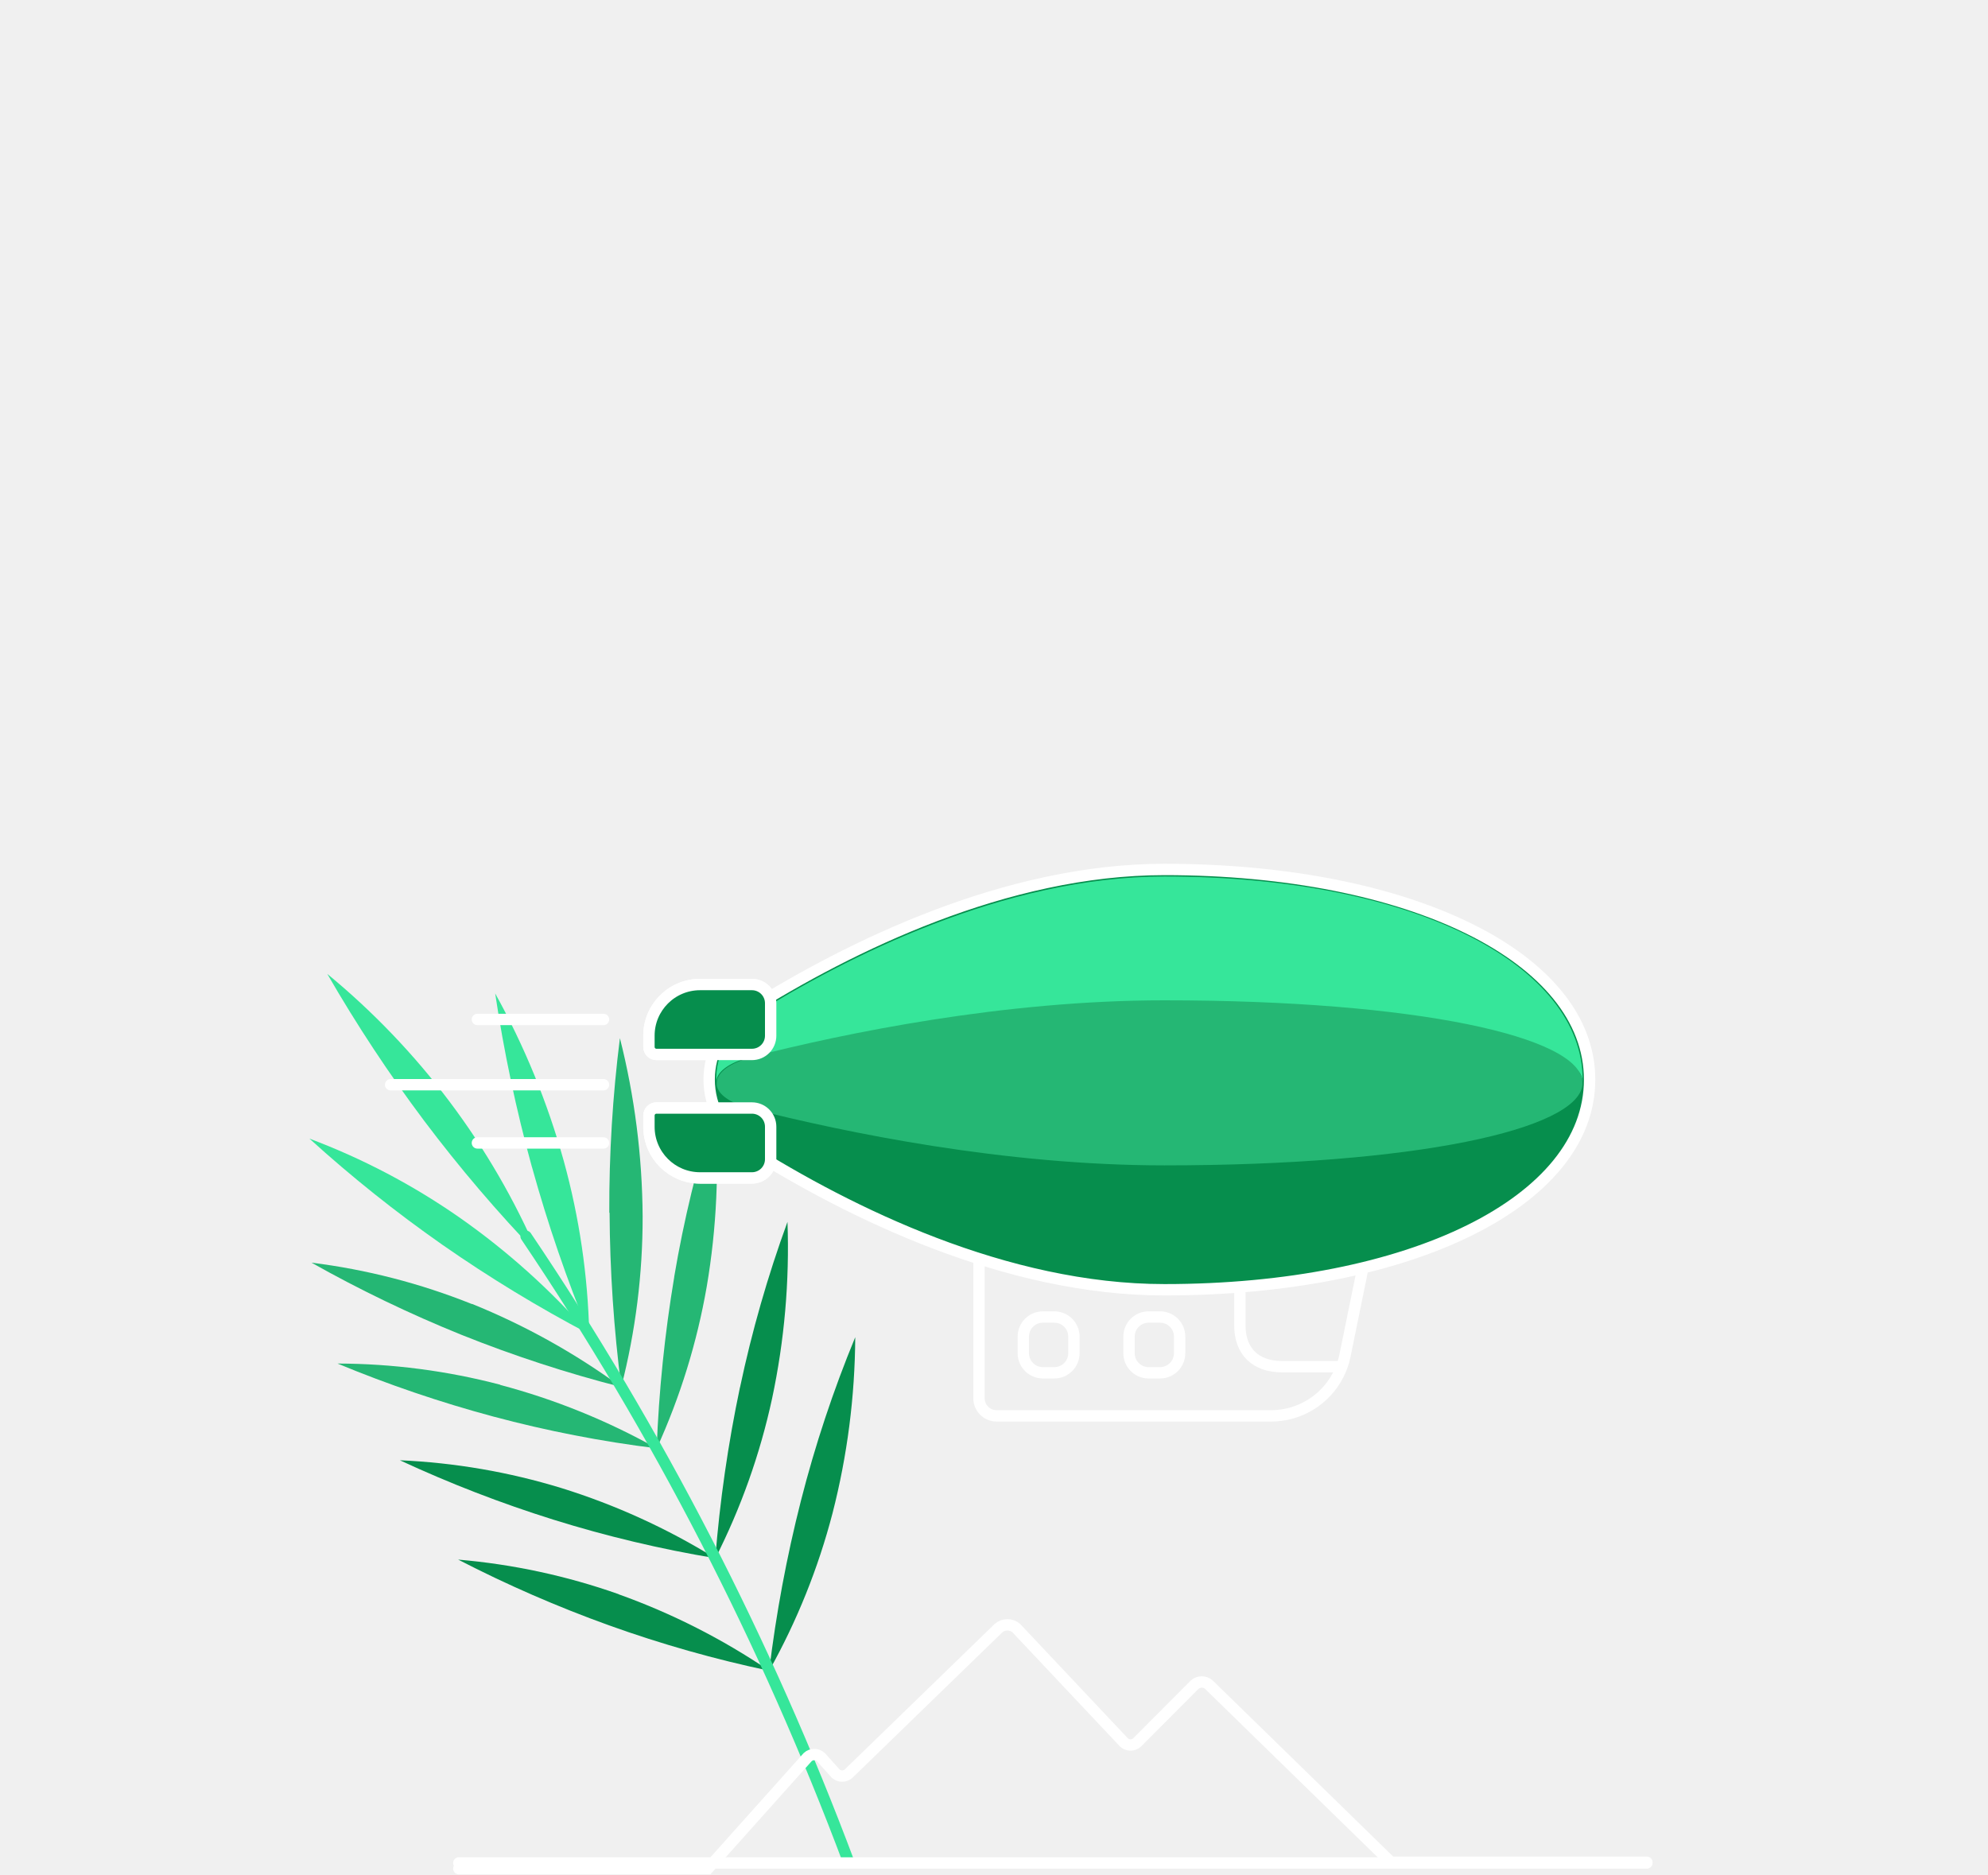
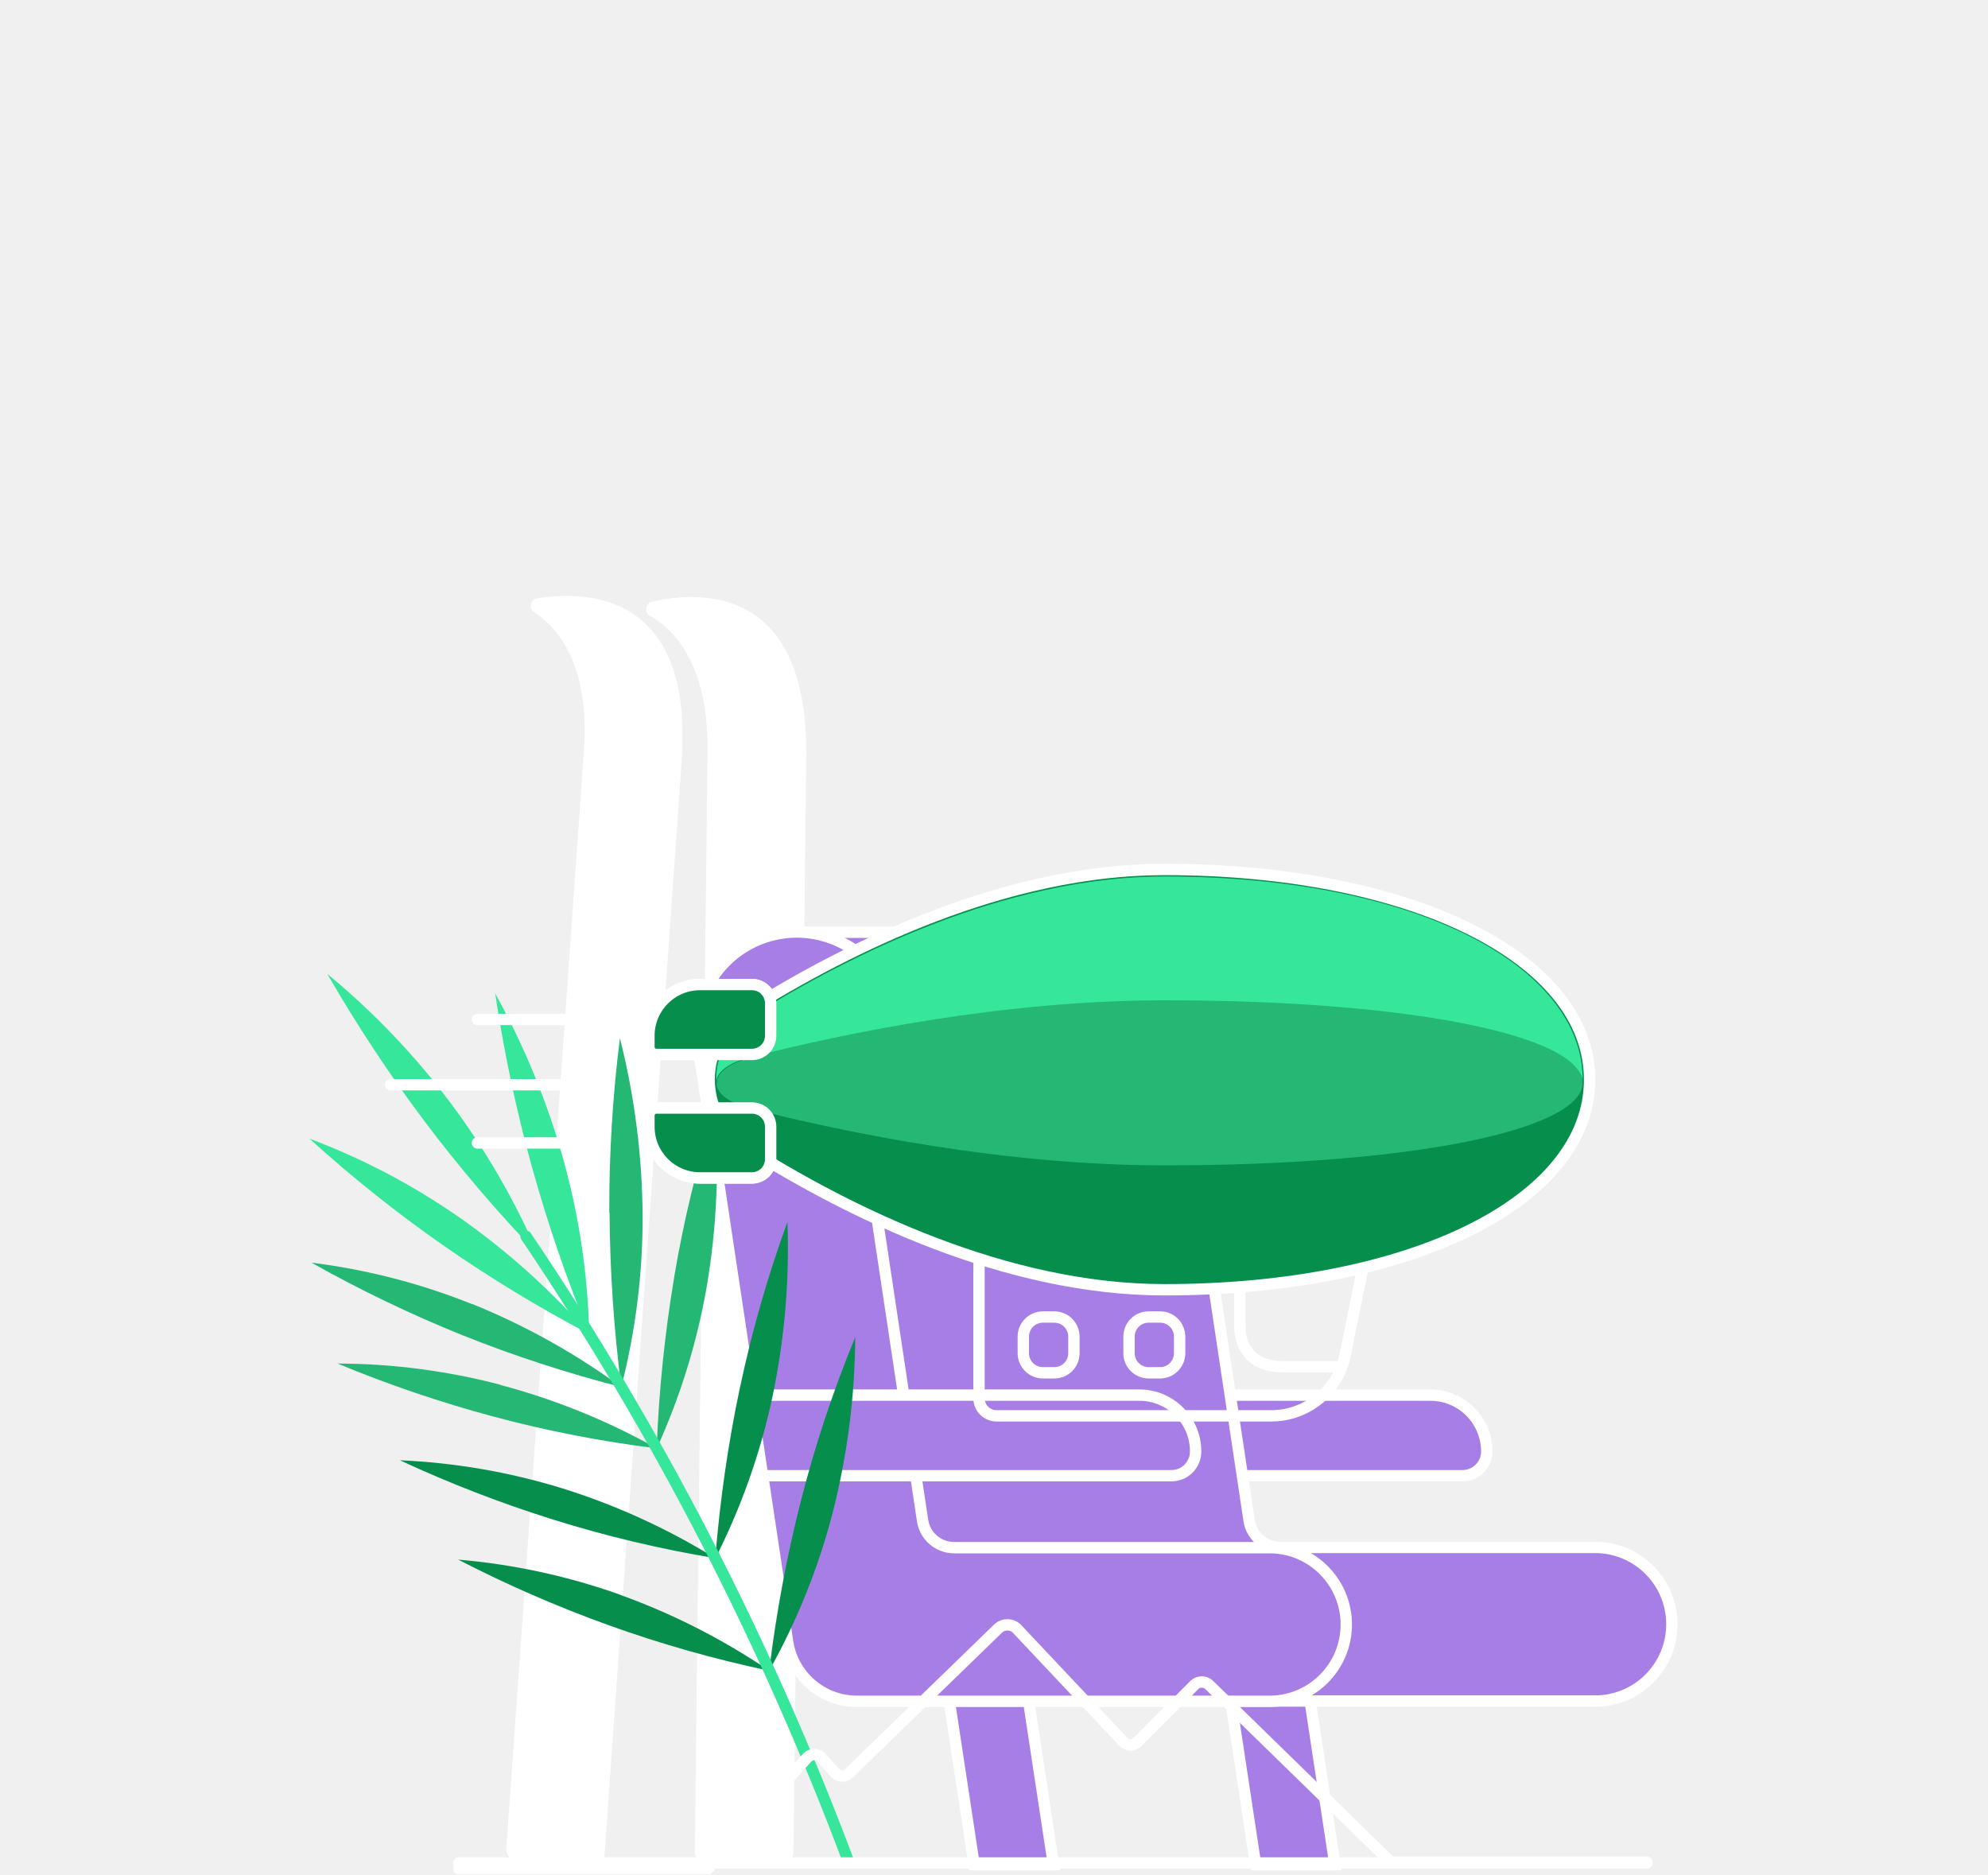
<svg xmlns="http://www.w3.org/2000/svg" xmlns:xlink="http://www.w3.org/1999/xlink" id="prize-icon-1" viewBox="0 0 350 330">
  <defs>
    <clipPath id="window">
      <path d="M275,225.43H257.87a17.6,17.6,0,0,1-17.52-17.58V170a17.6,17.6,0,0,1,17.52-17.58H275A17.6,17.6,0,0,1,292.51,170v37.83A17.61,17.61,0,0,1,275,225.43Z" />
    </clipPath>
  </defs>
  <g clip-path="url(#window)">
    <g transform="translate(220 160)">
      <line x1="28.18" y1="38.34" x2="91.09" y2="38.34" fill="none" stroke="rgba(255, 255, 255, 0)" stroke-linecap="round" stroke-miterlimit="10" stroke-width="2">
        <animateTransform attributeName="transform" type="translate" to="-200" dur="2s" begin="2.7s" fill="freeze" />
        <animate attributeName="stroke" values="             rgba(255, 255, 255, 0);             rgba(255, 255, 255, 1);             rgba(255, 255, 255, 1);             rgba(255, 255, 255, 0)           " keyTimes="0; 0.1; 0.9; 1" begin="2.8s" dur="2s" fill="freeze" />
      </line>
      <path d="M41.77,97.54H77.06a12.4,12.4,0,1,1,24.8,0h17.93" transform="translate(-40.77 -69.46)" fill="none" stroke="rgba(255, 255, 255, 0)" stroke-linecap="round" stroke-miterlimit="10" stroke-width="2">
        <animateTransform attributeName="transform" type="translate" to="-200, -69.46" dur="2s" begin="2.7s" fill="freeze" />
        <animate attributeName="stroke" values="             rgba(255, 255, 255, 0);             rgba(255, 255, 255, 1);             rgba(255, 255, 255, 1);             rgba(255, 255, 255, 0)           " keyTimes="0; 0.1; 0.9; 1" begin="2.8s" dur="2s" fill="freeze" />
      </path>
      <line x1="218.19" y1="23.72" x2="257.97" y2="23.72" fill="none" stroke="rgba(255, 255, 255, 0)" stroke-linecap="round" stroke-miterlimit="10" stroke-width="2">
        <animateTransform attributeName="transform" type="translate" to="-200" dur="2s" begin="2.7s" fill="freeze" />
        <animate attributeName="stroke" values="             rgba(255, 255, 255, 0);             rgba(255, 255, 255, 1);             rgba(255, 255, 255, 1);             rgba(255, 255, 255, 0)           " keyTimes="0; 0.1; 0.9; 1" begin="2.8s" dur="2s" fill="freeze" />
      </line>
      <path d="M278.75,82.91H251.39a12.4,12.4,0,1,0-24.8,0H208.65" transform="translate(-40.77 -69.46)" fill="none" stroke="#fff" stroke-linecap="round" stroke-miterlimit="10" stroke-width="2">
        <animateTransform attributeName="transform" type="translate" to="-200, -69.46" dur="2s" begin="2.7s" fill="freeze" />
        <animate attributeName="stroke" values="             rgba(255, 255, 255, 0);             rgba(255, 255, 255, 1);             rgba(255, 255, 255, 1);             rgba(255, 255, 255, 0)           " keyTimes="0; 0.1; 0.9; 1" begin="2.8s" dur="2s" fill="freeze" />
      </path>
      <line x1="246.24" y1="13.45" x2="268.43" y2="13.45" fill="none" stroke="#fff" stroke-linecap="round" stroke-miterlimit="10" stroke-width="2">
        <animateTransform attributeName="transform" type="translate" to="-200" dur="2s" begin="2.7s" fill="freeze" />
        <animate attributeName="stroke" values="             rgba(255, 255, 255, 0);             rgba(255, 255, 255, 1);             rgba(255, 255, 255, 1);             rgba(255, 255, 255, 0)           " keyTimes="0; 0.1; 0.9; 1" begin="2.8s" dur="2s" fill="freeze" />
      </line>
    </g>
  </g>
  <g>
    <g>
-       <g id="columns" style="opacity: 0; animation: show 0.2s 3s forwards;">
+       <g id="columns" class="prizes__columns">
        <path d="M91.14 327.79C89.939 327.684 89.048 326.632 89.14 325.43L102.8 132.26C103.9 116.77 98 110.34 94.05 107.79C93.593 107.481 93.369 106.925 93.486 106.386C93.603 105.846 94.036 105.432 94.58 105.34C103 104 122.18 104 120 134.19L106.43 326.67C106.324 327.866 105.278 328.757 104.08 328.67L91.14 327.79Z" fill="#ffffff" fill-rule="evenodd" opacity="1" stroke="none" />
        <path d="M124.5 328.17C123.285 328.154 122.313 327.155 122.33 325.94L124.57 132.31C124.76 116.78 118.5 110.7 114.41 108.4C113.94 108.116 113.689 107.576 113.774 107.034C113.86 106.492 114.266 106.055 114.8 105.93C123.16 104.03 142.29 102.93 141.95 133.21L139.7 326.14C139.689 327.355 138.695 328.331 137.48 328.32L124.5 328.17Z" fill="#ffffff" fill-rule="evenodd" opacity="1" stroke="none" />
      </g>
-       <g id="chair" style="opacity: 0; animation: show 0.4s 2.8s forwards;">
+       <g id="chair" class="prizes__chair">
        <path d="M257.5 259.82L196.76 259.82L196.76 245.63L251.85 245.63C257.325 245.641 261.756 250.085 261.75 255.56C261.744 257.905 259.845 259.805 257.5 259.81" fill="#a67ee5" fill-rule="evenodd" opacity="1" stroke="none" />
        <path d="M257.5 259.82L196.76 259.82L196.76 245.63L251.85 245.63C257.325 245.641 261.756 250.085 261.75 255.56C261.75 257.909 259.849 259.814 257.5 259.82Z" fill="none" fill-rule="evenodd" opacity="1" stroke="#ffffff" stroke-linecap="butt" stroke-linejoin="miter" stroke-width="2" />
        <path d="M185.47 328.31L171.5 328.31L165.19 286.72L179.16 286.72L185.47 328.31Z" fill="#a67ee5" fill-rule="evenodd" opacity="1" stroke="none" />
        <path d="M185.47 328.31L171.5 328.31L165.19 286.72L179.16 286.72L185.47 328.31Z" fill="none" fill-rule="evenodd" opacity="1" stroke="#ffffff" stroke-linecap="butt" stroke-linejoin="miter" stroke-width="2" />
        <path d="M235.03 328.31L221.06 328.31L214.76 286.72L228.72 286.72L235.03 328.31Z" fill="#a67ee5" fill-rule="evenodd" opacity="1" stroke="none" />
        <path d="M235.03 328.31L221.06 328.31L214.76 286.72L228.72 286.72L235.03 328.31Z" fill="none" fill-rule="evenodd" opacity="1" stroke="#ffffff" stroke-linecap="butt" stroke-linejoin="miter" stroke-width="2" />
        <path d="M281.33 272.45L225.44 272.45C222.669 272.45 220.316 270.421 219.91 267.68L209.05 195.44C214.97 190.538 217.052 182.377 214.204 175.238C211.356 168.099 204.229 163.612 196.56 164.13L141.48 164.13L141.16 267L156.93 290.35L204.12 298.74C205.472 299.235 206.9 299.489 208.34 299.49L281.34 299.49C288.812 299.49 294.87 293.432 294.87 285.96C294.87 278.488 288.812 272.43 281.34 272.43" fill="#a67ee5" fill-rule="evenodd" opacity="1" stroke="none" />
        <path d="M281.33 272.45L225.44 272.45C222.669 272.45 220.316 270.421 219.91 267.68L209.05 195.44C214.97 190.538 217.052 182.377 214.204 175.238C211.356 168.099 204.229 163.612 196.56 164.13L141.48 164.13L141.16 267L156.93 290.35L204.12 298.74C205.472 299.235 206.9 299.489 208.34 299.49L281.34 299.49C288.605 299.208 294.347 293.235 294.345 285.965C294.342 278.695 288.595 272.727 281.33 272.45Z" fill="none" fill-rule="evenodd" opacity="1" stroke="#ffffff" stroke-linecap="butt" stroke-linejoin="miter" stroke-width="2" />
        <path d="M162.42 267.69L151.56 195.45C157.899 190.205 159.791 181.286 156.127 173.919C152.464 166.553 144.21 162.679 136.203 164.569C128.196 166.458 122.544 173.613 122.56 181.84C122.562 183.619 122.829 185.389 123.35 187.09L138.65 289C139.551 295.051 144.742 299.532 150.86 299.54L223.86 299.54C231.186 299.341 237.022 293.344 237.022 286.015C237.022 278.686 231.186 272.689 223.86 272.49L167.95 272.49C165.181 272.477 162.834 270.448 162.42 267.71" fill="#a67ee5" fill-rule="evenodd" opacity="1" stroke="none" />
        <path d="M162.42 267.69L151.56 195.45C157.899 190.205 159.791 181.286 156.127 173.919C152.464 166.553 144.21 162.679 136.203 164.569C128.196 166.458 122.544 173.613 122.56 181.84C122.562 183.619 122.829 185.389 123.35 187.09L138.65 289C139.551 295.051 144.742 299.532 150.86 299.54L223.86 299.54C231.186 299.341 237.022 293.344 237.022 286.015C237.022 278.686 231.186 272.689 223.86 272.49L167.95 272.49C165.174 272.475 162.825 270.436 162.42 267.69Z" fill="none" fill-rule="evenodd" opacity="1" stroke="#ffffff" stroke-linecap="butt" stroke-linejoin="miter" stroke-width="2" />
        <path d="M206.26 259.82L134.26 259.82L132.13 245.63L200.6 245.63C206.075 245.641 210.506 250.085 210.5 255.56C210.495 257.905 208.595 259.805 206.25 259.81" fill="#a67ee5" fill-rule="evenodd" opacity="1" stroke="none" />
        <path d="M206.26 259.82L134.26 259.82L132.13 245.63L200.6 245.63C206.075 245.641 210.506 250.085 210.5 255.56C210.5 257.905 208.605 259.809 206.26 259.82Z" fill="none" fill-rule="evenodd" opacity="1" stroke="#ffffff" stroke-linecap="butt" stroke-linejoin="miter" stroke-width="2" />
        <path d="M151.57 195.44L209.05 195.44" fill="none" fill-rule="evenodd" opacity="1" stroke="#ffffff" stroke-linecap="round" stroke-linejoin="miter" stroke-width="2" />
      </g>
      <g id="fern" class="prizes__fern">
        <g class="prizes__fern-wrapper">
          <path d="M79.18 194C85.426 202.316 90.66 211.346 94.77 220.9C87.606 213.464 80.9 205.599 74.69 197.35C68.488 189.072 62.788 180.43 57.62 171.47C65.673 178.1 72.911 185.663 79.18 194" fill="#36e69a" fill-rule="evenodd" opacity="1" stroke="none" />
          <path d="M80.94 214.39C89.338 220.276 96.994 227.156 103.74 234.88C94.808 230.187 86.177 224.94 77.9 219.17C69.705 213.439 61.882 207.194 54.48 200.47C63.847 203.987 72.736 208.663 80.94 214.39" fill="#36e69a" fill-rule="evenodd" opacity="1" stroke="none" />
          <path d="M93.66 205.48C96.427 215.47 99.793 225.284 103.74 234.87C103.5 224.55 101.988 214.3 99.24 204.35C96.386 194.098 92.339 184.217 87.18 174.91C88.723 185.22 90.883 195.429 93.65 205.48" fill="#36e69a" fill-rule="evenodd" opacity="1" stroke="none" />
          <path d="M107.32 213.52C107.377 223.776 108.065 234.019 109.38 244.19C111.898 234.372 113.161 224.275 113.14 214.14C113.075 203.564 111.732 193.034 109.14 182.78C107.854 192.976 107.229 203.244 107.27 213.52" fill="#25b774" fill-rule="evenodd" opacity="1" stroke="none" />
          <path d="M83.08 229.56C92.414 233.336 101.245 238.253 109.37 244.2C99.792 241.753 90.385 238.679 81.21 235C72.157 231.339 63.349 227.1 54.84 222.31C64.531 223.516 74.026 225.966 83.09 229.6" fill="#25b774" fill-rule="evenodd" opacity="1" stroke="none" />
          <path d="M88.06 243.83C97.681 246.377 106.941 250.13 115.62 255C105.908 253.803 96.292 251.932 86.84 249.4C77.506 246.893 68.346 243.777 59.42 240.07C69.09 240.093 78.717 241.347 88.07 243.8" fill="#25b774" fill-rule="evenodd" opacity="1" stroke="none" />
          <path d="M118.71 224.79C117.033 234.797 115.997 244.901 115.61 255.04C119.756 245.942 122.72 236.351 124.43 226.5C126.18 216.201 126.657 205.726 125.85 195.31C122.772 204.955 120.383 214.807 118.7 224.79" fill="#25b774" fill-rule="evenodd" opacity="1" stroke="none" />
          <path d="M98.86 262C108.367 264.957 117.462 269.103 125.93 274.34C116.275 272.737 106.742 270.468 97.4 267.55C88.181 264.661 79.162 261.17 70.4 257.1C80.056 257.521 89.619 259.167 98.86 262" fill="#068e4d" fill-rule="evenodd" opacity="1" stroke="none" />
          <path d="M130.27 244.29C128.179 254.22 126.73 264.274 125.93 274.39C130.454 265.47 133.815 256.006 135.93 246.23C138.105 236.014 139.015 225.569 138.64 215.13C135.168 224.64 132.375 234.385 130.28 244.29" fill="#068e4d" fill-rule="evenodd" opacity="1" stroke="none" />
          <path d="M108.9 280.69C118.279 284.044 127.196 288.57 135.44 294.16C125.858 292.144 116.426 289.471 107.21 286.16C98.117 282.886 89.248 279.021 80.66 274.59C90.293 275.409 99.783 277.452 108.9 280.67" fill="#068e4d" fill-rule="evenodd" opacity="1" stroke="none" />
          <path d="M141 264.26C138.499 274.096 136.635 284.084 135.42 294.16C140.302 285.429 144.049 276.11 146.57 266.43C149.173 256.3 150.516 245.889 150.57 235.43C146.702 244.801 143.504 254.436 141 264.26" fill="#068e4d" fill-rule="evenodd" opacity="1" stroke="none" />
          <path d="M92.62 217.67C115.835 252.089 134.92 289.12 149.48 328" fill="none" fill-rule="evenodd" opacity="1" stroke="#36e69a" stroke-linecap="round" stroke-linejoin="round" stroke-width="2" />
        </g>
      </g>
      <animateTransform xlink:href="#chair" attributeName="transform" type="translate" from="-100" to="0" begin="2.8s" dur="0.4s" keyTimes="0; 1" calcMode="spline" keySplines="0.43 0.78 0.49 0.99" fill="freeze" />
      <animateTransform xlink:href="#columns" attributeName="transform" type="translate" from="-100" to="0" begin="3s" dur="0.2s" keyTimes="0; 1" calcMode="spline" keySplines="0.43 0.78 0.49 0.99" fill="freeze" />
      <animateTransform xlink:href="#fern" attributeName="transform" type="translate" from="-100" to="0" begin="2.9s" dur="0.3s" keyTimes="0; 1" calcMode="spline" keySplines="0.43 0.78 0.49 0.99" fill="freeze" additive="sum" />
    </g>
    <g style="animation: hide 0.4s 3s forwards;">
      <g id="engine-1">
        <path d="M123.23,173.34h9.16a3.29,3.29,0,0,1,3.29,3.3v5.71a3.29,3.29,0,0,1-3.29,3.3H115.57a1.32,1.32,0,0,1-1.32-1.32v-2a9,9,0,0,1,9-9" fill="#068e4d" />
        <path d="M123.23,173.34h9.16a3.29,3.29,0,0,1,3.29,3.3v5.71a3.29,3.29,0,0,1-3.29,3.3H115.57a1.32,1.32,0,0,1-1.32-1.32v-2A9,9,0,0,1,123.23,173.34Z" fill="none" stroke="#fff" stroke-linecap="round" stroke-linejoin="round" stroke-width="2" />
        <animateTransform attributeName="transform" type="translate" values="0, -2.5; 0, -2; 0, 2; 0, 2.5; 0, 2; 0, -2; 0, -2.5" keyTimes="0; 0.16; 0.32; 0.5; 0.66; 0.83; 1" dur="1.5s" repeatCount="indefinite" />
      </g>
      <g id="engine-2">
        <path d="M123.23,207.39h9.16a3.29,3.29,0,0,0,3.29-3.3v-5.71a3.29,3.29,0,0,0-3.29-3.3H115.57a1.32,1.32,0,0,0-1.32,1.32v2a9,9,0,0,0,9,9" fill="#068e4d" />
        <path d="M123.23,207.39h9.16a3.29,3.29,0,0,0,3.29-3.3v-5.71a3.29,3.29,0,0,0-3.29-3.3H115.57a1.32,1.32,0,0,0-1.32,1.32v2A9,9,0,0,0,123.23,207.39Z" fill="none" stroke="#fff" stroke-linecap="round" stroke-linejoin="round" stroke-width="2" />
        <animateTransform attributeName="transform" type="translate" values="0, -2.5; 0, -2; 0, 2; 0, 2.5; 0, 2; 0, -2; 0, -2.5" keyTimes="0; 0.16; 0.32; 0.5; 0.66; 0.83; 1" dur="1.5s" repeatCount="indefinite" />
      </g>
      <path d="M175.44,249.28h48.36a13.27,13.27,0,0,0,13-10.65l3.74-18.32H172.36v25.89A3.09,3.09,0,0,0,175.44,249.28Z" fill="none" stroke="#fff" stroke-linecap="round" stroke-linejoin="round" stroke-width="2">
        <animate attributeName="d" values="           M182.626 246.951L213.613 247.304C219.928 247.3 233.875 243.488 235.122 237.296L240.567 220.283L172.387 220.283L176.273 241.868C176.278 243.566 180.928 246.946 182.626 246.951Z;           M182.161 248.108L214.548 248.299C220.864 248.294 234.42 244.021 235.667 237.829L240.567 220.283L172.387 220.283L175.246 242.494C175.252 244.193 180.462 248.102 182.161 248.108Z;             M175.44 249.28L223.8 249.28C230.116 249.276 235.553 244.821 236.8 238.63L240.54 220.31L172.36 220.31L172.36 246.2C172.365 247.899 173.741 249.275 175.44 249.28Z;             M182.161 248.108L214.548 248.299C220.864 248.294 234.42 244.021 235.667 237.829L240.567 220.283L172.387 220.283L175.246 242.494C175.252 244.193 180.462 248.102 182.161 248.108Z;             M182.626 246.951L213.613 247.304C219.928 247.3 233.875 243.488 235.122 237.296L240.567 220.283L172.387 220.283L176.273 241.868C176.278 243.566 180.928 246.946 182.626 246.951Z;           " dur="0.75s" repeatCount="indefinite" />
      </path>
      <path d="M 236.095,240.623 L 225.655,240.623 C 221.077,240.606 218.29,237.958 218.29,233.38 V 220.31" fill="none" stroke="#fff" stroke-linecap="round" stroke-miterlimit="10" stroke-width="2">
        <animate attributeName="d" values="           M234.604 238.358L226.273 238.373C221.695 238.357 217.767 234.864 217.767 230.286L218.317 220.283;           M234.951 239.135L226.49 239.357C221.913 239.34 218.276 236.019 218.276 231.441L218.317 220.283;             M235.79 241.69L226.57 241.69C221.992 241.673 218.29 237.958 218.29 233.38L218.29 220.31;             M234.951 239.135L226.49 239.357C221.913 239.34 218.276 236.019 218.276 231.441L218.317 220.283;             M234.604 238.358L226.273 238.373C221.695 238.357 217.767 234.864 217.767 230.286L218.317 220.283;           " dur="0.75s" repeatCount="indefinite" />
      </path>
    </g>
    <path d="M204.25,231.88h-2.05a3.45,3.45,0,0,0-3.43,3.45v2.92a3.45,3.45,0,0,0,3.43,3.45h2.05a3.45,3.45,0,0,0,3.43-3.45v-2.92A3.44,3.44,0,0,0,204.25,231.88Z" fill="none" stroke="#fff" stroke-linecap="round" stroke-linejoin="round" stroke-width="2">
      <animate attributeName="d" values="         M204.354 230.8L202.13 230.796C200.232 230.807 198.774 232.126 198.774 234.023L198.729 237.114C198.729 239.012 199.781 240.213 201.679 240.224L204.541 240.201C206.438 240.19 207.517 238.779 207.517 236.881L207.479 233.753C207.485 231.853 206.254 230.805 204.354 230.8Z;         M204.487 231.135L201.815 231.105C199.918 231.116 198.543 232.496 198.543 234.394L198.597 237.567C198.597 239.465 199.687 240.817 201.585 240.828L204.63 240.863C206.527 240.852 207.526 239.393 207.526 237.495L207.525 234.346C207.531 232.446 206.387 231.141 204.487 231.135Z;           M204.25 231.88L202.2 231.88C200.302 231.891 198.77 233.432 198.77 235.33L198.77 238.25C198.77 240.148 200.302 241.689 202.2 241.7L204.25 241.7C206.148 241.689 207.68 240.148 207.68 238.25L207.68 235.33C207.686 233.43 206.15 231.886 204.25 231.88Z;           M204.487 231.135L201.815 231.105C199.918 231.116 198.543 232.496 198.543 234.394L198.597 237.567C198.597 239.465 199.687 240.817 201.585 240.828L204.63 240.863C206.527 240.852 207.526 239.393 207.526 237.495L207.525 234.346C207.531 232.446 206.387 231.141 204.487 231.135Z;           M204.354 230.8L202.13 230.796C200.232 230.807 198.774 232.126 198.774 234.023L198.729 237.114C198.729 239.012 199.781 240.213 201.679 240.224L204.541 240.201C206.438 240.19 207.517 238.779 207.517 236.881L207.479 233.753C207.485 231.853 206.254 230.805 204.354 230.8Z;         " dur="0.75s" repeatCount="4" />
      <animate attributeName="d" from="M204.25 231.88L202.2 231.88C200.302 231.891 198.77 233.432 198.77 235.33L198.77 238.25C198.77 240.148 200.302 241.689 202.2 241.7L204.25 241.7C206.148 241.689 207.68 240.148 207.68 238.25L207.68 235.33C207.686 233.43 206.15 231.886 204.25 231.88Z" to="M275 225.43L257.87 225.43C248.189 225.386 240.361 217.531 240.35 207.85L240.35 170C240.361 160.319 248.189 152.464 257.87 152.42L275 152.42C284.677 152.469 292.499 160.323 292.51 170L292.51 207.83C292.505 217.513 284.683 225.375 275 225.43Z" dur="0.3s" begin="3s" keyTimes="0; 1" calcMode="spline" keySplines="0.43 0.78 0.49 0.99" fill="freeze" />
    </path>
    <g style="animation: hide 0.4s 3s forwards;">
      <path d="M185.64,231.88h-2.05a3.45,3.45,0,0,0-3.43,3.45v2.92a3.45,3.45,0,0,0,3.43,3.45h2.05a3.45,3.45,0,0,0,3.43-3.45v-2.92A3.45,3.45,0,0,0,185.64,231.88Z" fill="none" stroke="#fff" stroke-linecap="round" stroke-linejoin="round" stroke-width="2">
        <animate attributeName="d" values="           M188.27 230.593L184.974 230.652C183.077 230.663 181.671 232.032 181.671 233.93L182.156 237.138C182.156 239.036 183.59 240.245 185.487 240.256L188.218 240.173C190.116 240.162 191.073 239.357 191.073 237.459L190.916 234.065C190.916 232.167 190.168 230.604 188.27 230.593Z;           M188.131 230.887L184.98 230.856C183.082 230.867 181.434 232.324 181.434 234.222L181.72 237.456C181.72 239.354 183.296 240.779 185.193 240.79L188.229 240.989C190.126 240.978 191.073 239.357 191.073 237.459L190.899 234.16C190.9 232.262 190.028 230.898 188.131 230.887Z;             M185.64 231.88L183.59 231.88C181.692 231.891 180.16 233.432 180.16 235.33L180.16 238.25C180.16 240.148 181.692 241.689 183.59 241.7L185.64 241.7C187.538 241.689 189.07 240.148 189.07 238.25L189.07 235.33C189.07 233.432 187.538 231.891 185.64 231.88Z;             M188.131 230.887L184.98 230.856C183.082 230.867 181.434 232.324 181.434 234.222L181.72 237.456C181.72 239.354 183.296 240.779 185.193 240.79L188.229 240.989C190.126 240.978 191.073 239.357 191.073 237.459L190.899 234.16C190.9 232.262 190.028 230.898 188.131 230.887Z;             M188.27 230.593L184.974 230.652C183.077 230.663 181.671 232.032 181.671 233.93L182.156 237.138C182.156 239.036 183.59 240.245 185.487 240.256L188.218 240.173C190.116 240.162 191.073 239.357 191.073 237.459L190.916 234.065C190.916 232.167 190.168 230.604 188.27 230.593Z;           " dur="0.75s" repeatCount="indefinite" />
      </path>
      <path d="M205,227.08c43.38,0,74.86-15.55,74.86-37s-31.48-37-74.86-37c-27.94,0-55.36,13.53-73.46,24.87a14.3,14.3,0,0,0,0,24.21c18.09,11.33,45.52,24.87,73.46,24.87" fill="#068e4d" />
      <path d="M205,227.08c43.38,0,74.86-15.55,74.86-37s-31.48-37-74.86-37c-27.94,0-55.36,13.53-73.46,24.87a14.3,14.3,0,0,0,0,24.21C149.63,213.54,177.06,227.08,205,227.08Z" fill="none" stroke="#fff" stroke-width="2" />
      <path d="m 200,187.09 c -28.23,0 -51.57,-0.74 -67.81,-1 -3.95,1 -6,2.66 -6.08,4.34 -0.166,-4.621 2.148,-8.98 6.07,-11.43 16.74,-10.5 44.58,-24.68 72.81,-24.68 44.81,0 73.64,16 73.64,35.75 v 0.37 c -0.37,-7.95 -27.6,-2.87 -72.13,-2.87" fill="#36e69a" />
      <path d="M132.18,195.12c16.74,4.27,44.58,10,72.81,10,44.14,0,72.75-6.32,73.6-14.18-0.86,19.34-29.45,34.86-73.6,34.86-28.23,0-56.07-14.19-72.81-24.68a12.88,12.88,0,0,1-6-10.18c0.26,1.61,2.26,3.18,6,4.14" fill="#068e4d" />
      <path id="ball-center" d="M132.18,186.12c16.74-4.27,44.58-10,72.81-10,44.53,0,73.26,6.43,73.61,14.38,0,0.17,0,.34,0,0.51-0.85,7.86-29.45,14.17-73.6,14.17-28.23,0-56.07-5.76-72.81-10-3.79-1-5.79-2.53-6-4.13l0-.51c0.13-1.69,2.15-3.36,6.1-4.37" fill="#25b774">
        <animate attributeName="d" values="             m 132.18,186.12 c 16.74,-4.27 44.471,-6.304 72.701,-6.304 44.53,0 73.369,2.734 73.719,10.684 v 0.51 c -0.85,7.86 -29.233,17.757 -73.383,17.757 -28.23,0 -56.287,-9.347 -73.027,-13.587 -3.79,-1 -5.79,-2.53 -6,-4.13 v -0.51 c 0.13,-1.69 2.15,-3.36 6.1,-4.37;             m 132.18,186.12 c 16.74,-4.27 44.471,-7.065 72.701,-7.065 44.53,0 73.369,3.495 73.719,11.445 v 0.51 c -0.85,7.86 -29.233,17.105 -73.383,17.105 -28.23,0 -56.287,-8.695 -73.027,-12.935 -3.79,-1 -5.79,-2.53 -6,-4.13 v -0.51 c 0.13,-1.69 2.15,-3.36 6.1,-4.37;             m 132.18,186.12 c 16.74,-4.27 44.58,-13.261 72.81,-13.261 44.53,0 73.26,9.691 73.61,17.641 v 0.51 c -0.85,7.86 -29.559,10.909 -73.709,10.909 -28.23,0 -55.961,-2.499 -72.701,-6.739 -3.79,-1 -5.79,-2.53 -6,-4.13 v -0.51 c 0.13,-1.69 2.15,-3.36 6.1,-4.37;             m 132.18,186.12 c 16.74,-4.27 44.689,-13.804 72.919,-13.804 44.53,0 73.151,10.234 73.501,18.184 v 0.51 c -0.85,7.86 -29.45,10.148 -73.6,10.148 -28.23,0 -56.07,-1.738 -72.81,-5.978 -3.79,-1 -5.79,-2.53 -6,-4.13 v -0.51 c 0.13,-1.69 2.15,-3.36 6.1,-4.37;             m 132.18,186.12 c 16.74,-4.27 44.58,-13.261 72.81,-13.261 44.53,0 73.26,9.691 73.61,17.641 v 0.51 c -0.85,7.86 -29.559,10.909 -73.709,10.909 -28.23,0 -55.961,-2.499 -72.701,-6.739 -3.79,-1 -5.79,-2.53 -6,-4.13 v -0.51 c 0.13,-1.69 2.15,-3.36 6.1,-4.37;             m 132.18,186.12 c 16.74,-4.27 44.471,-7.065 72.701,-7.065 44.53,0 73.369,3.495 73.719,11.445 v 0.51 c -0.85,7.86 -29.233,17.105 -73.383,17.105 -28.23,0 -56.287,-8.695 -73.027,-12.935 -3.79,-1 -5.79,-2.53 -6,-4.13 v -0.51 c 0.13,-1.69 2.15,-3.36 6.1,-4.37;             m 132.18,186.12 c 16.74,-4.27 44.471,-6.304 72.701,-6.304 44.53,0 73.369,2.734 73.719,10.684 v 0.51 c -0.85,7.86 -29.233,17.757 -73.383,17.757 -28.23,0 -56.287,-9.347 -73.027,-13.587 -3.79,-1 -5.79,-2.53 -6,-4.13 v -0.51 c 0.13,-1.69 2.15,-3.36 6.1,-4.37;           " keyTimes="0; 0.16; 0.33; 0.5; 0.66; 0.83; 1" dur="1.5s" repeatCount="indefinite" />
      </path>
      <g id="engine-3">
        <path d="M123.23,173.34h9.16a3.29,3.29,0,0,1,3.29,3.3v5.71a3.29,3.29,0,0,1-3.29,3.3H115.57a1.32,1.32,0,0,1-1.32-1.32v-2a9,9,0,0,1,9-9" fill="#068e4d" />
        <path d="M123.23,173.34h9.16a3.29,3.29,0,0,1,3.29,3.3v5.71a3.29,3.29,0,0,1-3.29,3.3H115.57a1.32,1.32,0,0,1-1.32-1.32v-2A9,9,0,0,1,123.23,173.34Z" fill="none" stroke="#fff" stroke-linecap="round" stroke-linejoin="round" stroke-width="2" />
        <animateTransform attributeName="transform" type="translate" values="0, 2.5; 0, 2; 0, -2; 0, -2.5; 0, -2; 0, 2; 0, 2.5" keyTimes="0; 0.16; 0.32; 0.5; 0.66; 0.83; 1" dur="1.5s" repeatCount="indefinite" />
      </g>
      <g id="engine-4">
        <path d="M123.23,207.39h9.16a3.29,3.29,0,0,0,3.29-3.3v-5.71a3.29,3.29,0,0,0-3.29-3.3H115.57a1.32,1.32,0,0,0-1.32,1.32v2a9,9,0,0,0,9,9" fill="#068e4d" />
        <path d="M123.23,207.39h9.16a3.29,3.29,0,0,0,3.29-3.3v-5.71a3.29,3.29,0,0,0-3.29-3.3H115.57a1.32,1.32,0,0,0-1.32,1.32v2A9,9,0,0,0,123.23,207.39Z" fill="none" stroke="#fff" stroke-linecap="round" stroke-linejoin="round" stroke-width="2" />
        <animateTransform attributeName="transform" type="translate" values="0, 2.5; 0, 2; 0, -2; 0, -2.5; 0, -2; 0, 2; 0, 2.5" dur="1.5s" repeatCount="indefinite" />
      </g>
    </g>
  </g>
  <line id="cloud-line-1" x1="68.95" y1="107.8" x2="131.86" y2="107.8" fill="none" stroke="rgba(255, 255, 255, 0)" stroke-linecap="round" stroke-miterlimit="10" stroke-width="2" />
  <animateTransform xlink:href="#cloud-line-1" attributeName="transform" type="translate" from="180" to="-50" dur="2s" begin="0.6s" fill="freeze" />
  <animate id="start" xlink:href="#cloud-line-1" attributeName="stroke" values="         rgba(255, 255, 255, 0);         rgba(255, 255, 255, 1);         rgba(255, 255, 255, 1);         rgba(255, 255, 255, 0)       " keyTimes="0; 0.1; 0.9; 1" begin="0.6s" dur="2s" fill="freeze" />
  <g>
    <path id="cloud-top-1" d="M41.77,97.54H77.06a12.4,12.4,0,1,1,24.8,0h17.93" fill="none" stroke="rgba(255, 255, 255, 0)" stroke-linecap="round" stroke-miterlimit="10" stroke-width="2" />
    <animateTransform xlink:href="#cloud-top-1" attributeName="transform" type="translate" from="200" to="-50" begin="0.6s" dur="2s" fill="freeze" />
    <animate xlink:href="#cloud-top-1" attributeName="stroke" values="           rgba(255, 255, 255, 0);           rgba(255, 255, 255, 1);           rgba(255, 255, 255, 1);           rgba(255, 255, 255, 0)         " keyTimes="0; 0.1; 0.9; 1" begin="0.6s" dur="2s" fill="freeze" />
  </g>
  <line id="cloud-line-2" x1="258.96" y1="93.19" x2="298.74" y2="93.19" fill="none" stroke="rgba(255, 255, 255, 0)" stroke-linecap="round" stroke-miterlimit="10" stroke-width="2" />
  <animateTransform xlink:href="#cloud-line-2" attributeName="transform" type="translate" from="0" to="-150" begin="start.begin+1.5s" dur="2s" fill="freeze" />
  <animate xlink:href="#cloud-line-2" attributeName="stroke" values="         rgba(255, 255, 255, 0);         rgba(255, 255, 255, 1);         rgba(255, 255, 255, 1);         rgba(255, 255, 255, 0)       " keyTimes="0; 0.1; 0.9; 1" begin="start.begin+1.5s" dur="2s" fill="freeze" />
  <g id="cloud-top-2">
    <path id="cloud-top-2-path" d="M278.75,82.91H251.39a12.4,12.4,0,1,0-24.8,0H208.65" fill="none" stroke="rgba(255, 255, 255, 0)" stroke-linecap="round" stroke-miterlimit="10" stroke-width="2" />
    <line id="cloud-top-2-line" x1="287.01" y1="82.91" x2="309.21" y2="82.91" fill="none" stroke="rgba(255, 255, 255, 0)" stroke-linecap="round" stroke-miterlimit="10" stroke-width="2" />
  </g>
  <animateTransform xlink:href="#cloud-top-2" attributeName="transform" type="translate" from="0" to="-170" begin="start.begin+1.5s" dur="2s" fill="freeze" />
  <animate xlink:href="#cloud-top-2-path" attributeName="stroke" values="         rgba(255, 255, 255, 0);         rgba(255, 255, 255, 1);         rgba(255, 255, 255, 1);         rgba(255, 255, 255, 0)       " keyTimes="0; 0.1; 0.9; 1" begin="start.begin+1.5s" dur="2s" fill="freeze" />
  <animate xlink:href="#cloud-top-2-line" attributeName="stroke" values="         rgba(255, 255, 255, 0);         rgba(255, 255, 255, 1);         rgba(255, 255, 255, 1);         rgba(255, 255, 255, 0)       " keyTimes="0; 0.1; 0.9; 1" begin="start.begin+1.5s" dur="2s" fill="freeze" />
  <g style="animation: hide 0.4s 3s forwards;">
    <line id="airship-trail-1" x1="106.25" y1="179.49" x2="84.05" y2="179.49" fill="none" stroke="#fff" stroke-linecap="round" stroke-miterlimit="10" stroke-width="2" />
    <animate xlink:href="#airship-trail-1" attributeName="x2" values="84.05; 90.05; 84.05;" begin="0.1s" dur="0.2s" repeatCount="indefinite" />
    <line id="airship-trail-2" x1="106.25" y1="190.98" x2="68.77" y2="190.98" fill="none" stroke="#fff" stroke-linecap="round" stroke-miterlimit="10" stroke-width="2" />
    <animate xlink:href="#airship-trail-2" attributeName="x2" values="68.77; 74.05; 68.77;" begin="0.05s" dur="0.2s" repeatCount="indefinite" />
    <line id="airship-trail-3" x1="106.25" y1="201.23" x2="84.05" y2="201.23" fill="none" stroke="#fff" stroke-linecap="round" stroke-miterlimit="10" stroke-width="2" />
    <animate xlink:href="#airship-trail-3" attributeName="x2" values="84.05; 90.05; 84.05;" begin="0.15s" dur="0.2s" repeatCount="indefinite" />
  </g>
  <g>
    <path d="M289.94 327.88L244.88 327.88L212.8 296.58C212.096 295.985 211.064 295.985 210.36 296.58L200.16 306.81C199.514 307.369 198.556 307.369 197.91 306.81L178.91 286.64C178.015 285.883 176.705 285.883 175.81 286.64L149.39 312.28C148.746 312.843 147.784 312.843 147.14 312.28L144.51 309.36C143.856 308.761 142.854 308.761 142.2 309.36L124.63 329L80.78 329" fill="none" stroke="#fff" stroke-linecap="round" stroke-miterlimit="10" stroke-width="2">
      <animate attributeName="d" to="M289.94 327.88L244.88 327.88L213.178 328.117C212.474 327.522 210.951 327.347 210.247 327.943L199.673 327.907C199.027 328.466 197.923 328.887 197.277 328.328L176.648 328.548C175.753 327.792 173.942 327.353 173.047 328.11L148.743 327.984C148.098 328.547 146.841 328.912 146.196 328.349L143.69 328.614C143.037 328.016 142.034 328.016 141.38 328.614L124.63 329L80.78 329" dur="0.3s" begin="3s" fill="freeze" calcMode="spline" keySplines="0.17 0.67 0.83 0.67" />
    </path>
    <path d="M289.94,328H200.15c-0.86,0-1.56,0-2.25,0h-19c-1.5,0-2.23,0-3.1,0h-32.3c-1.09,0-1.66,0-2.31,0H80.78" fill="none" stroke="#fff" stroke-linecap="round" stroke-miterlimit="10" stroke-width="2" />
  </g>
</svg>
